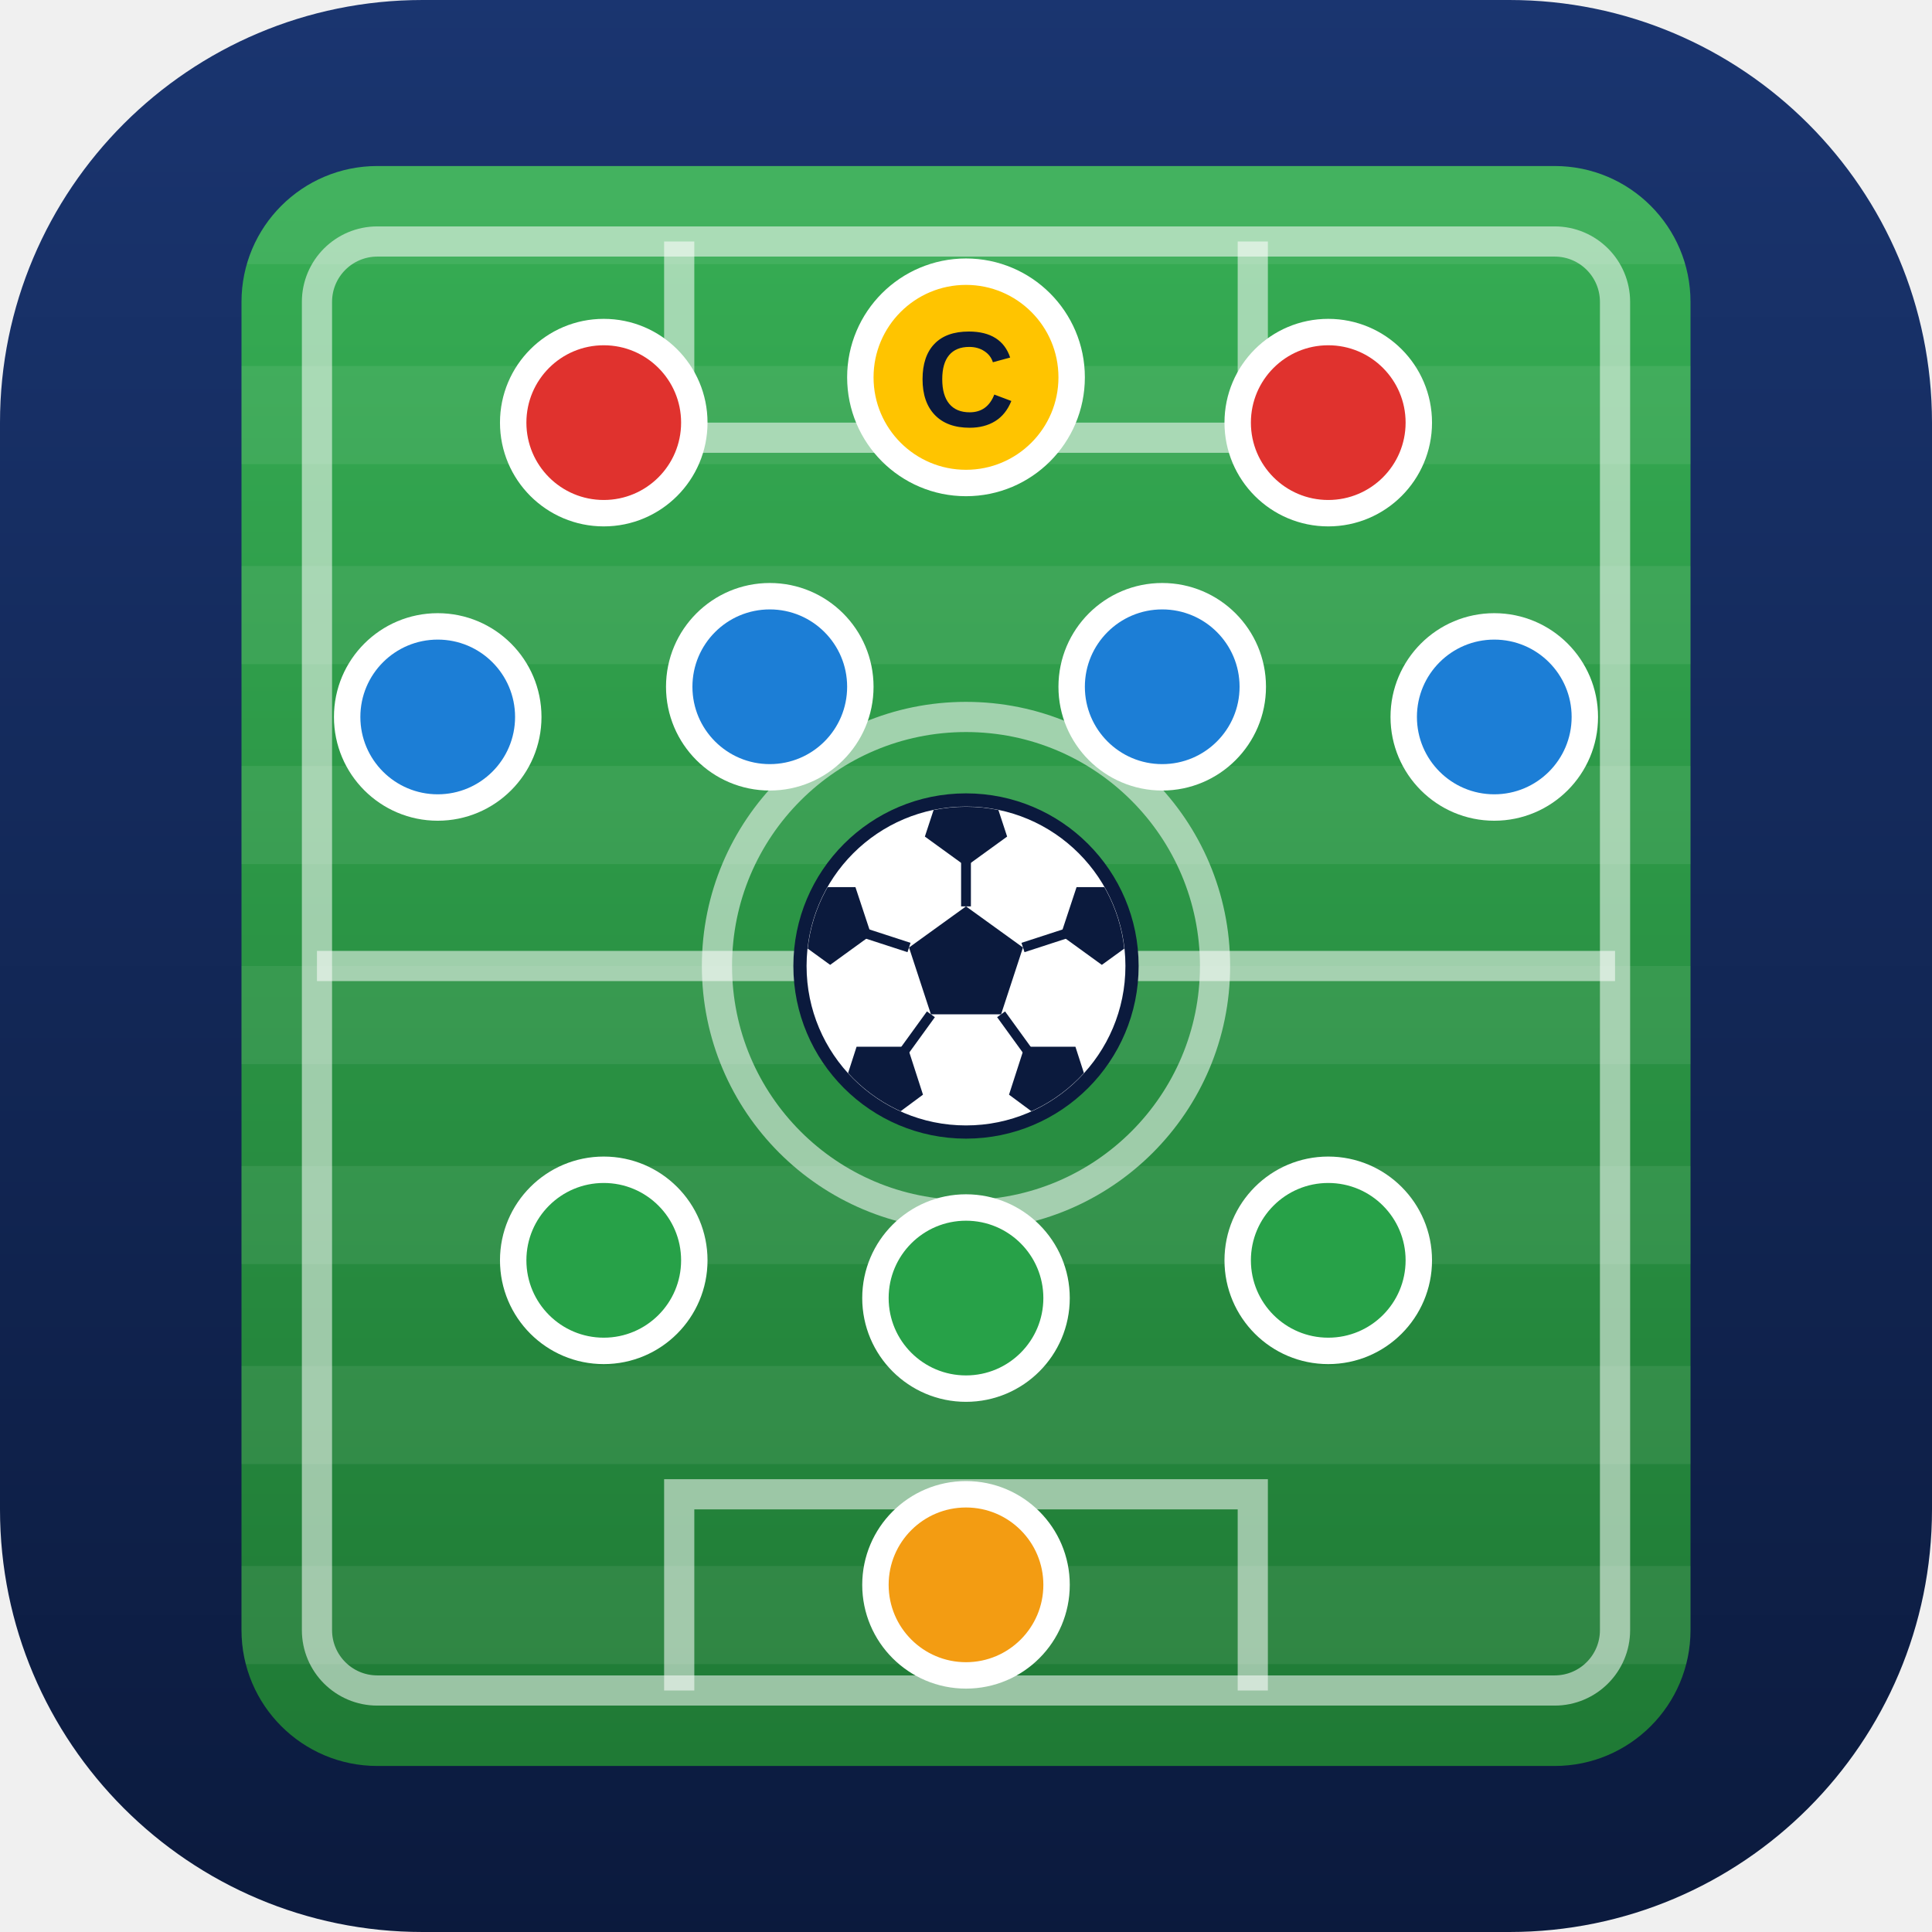
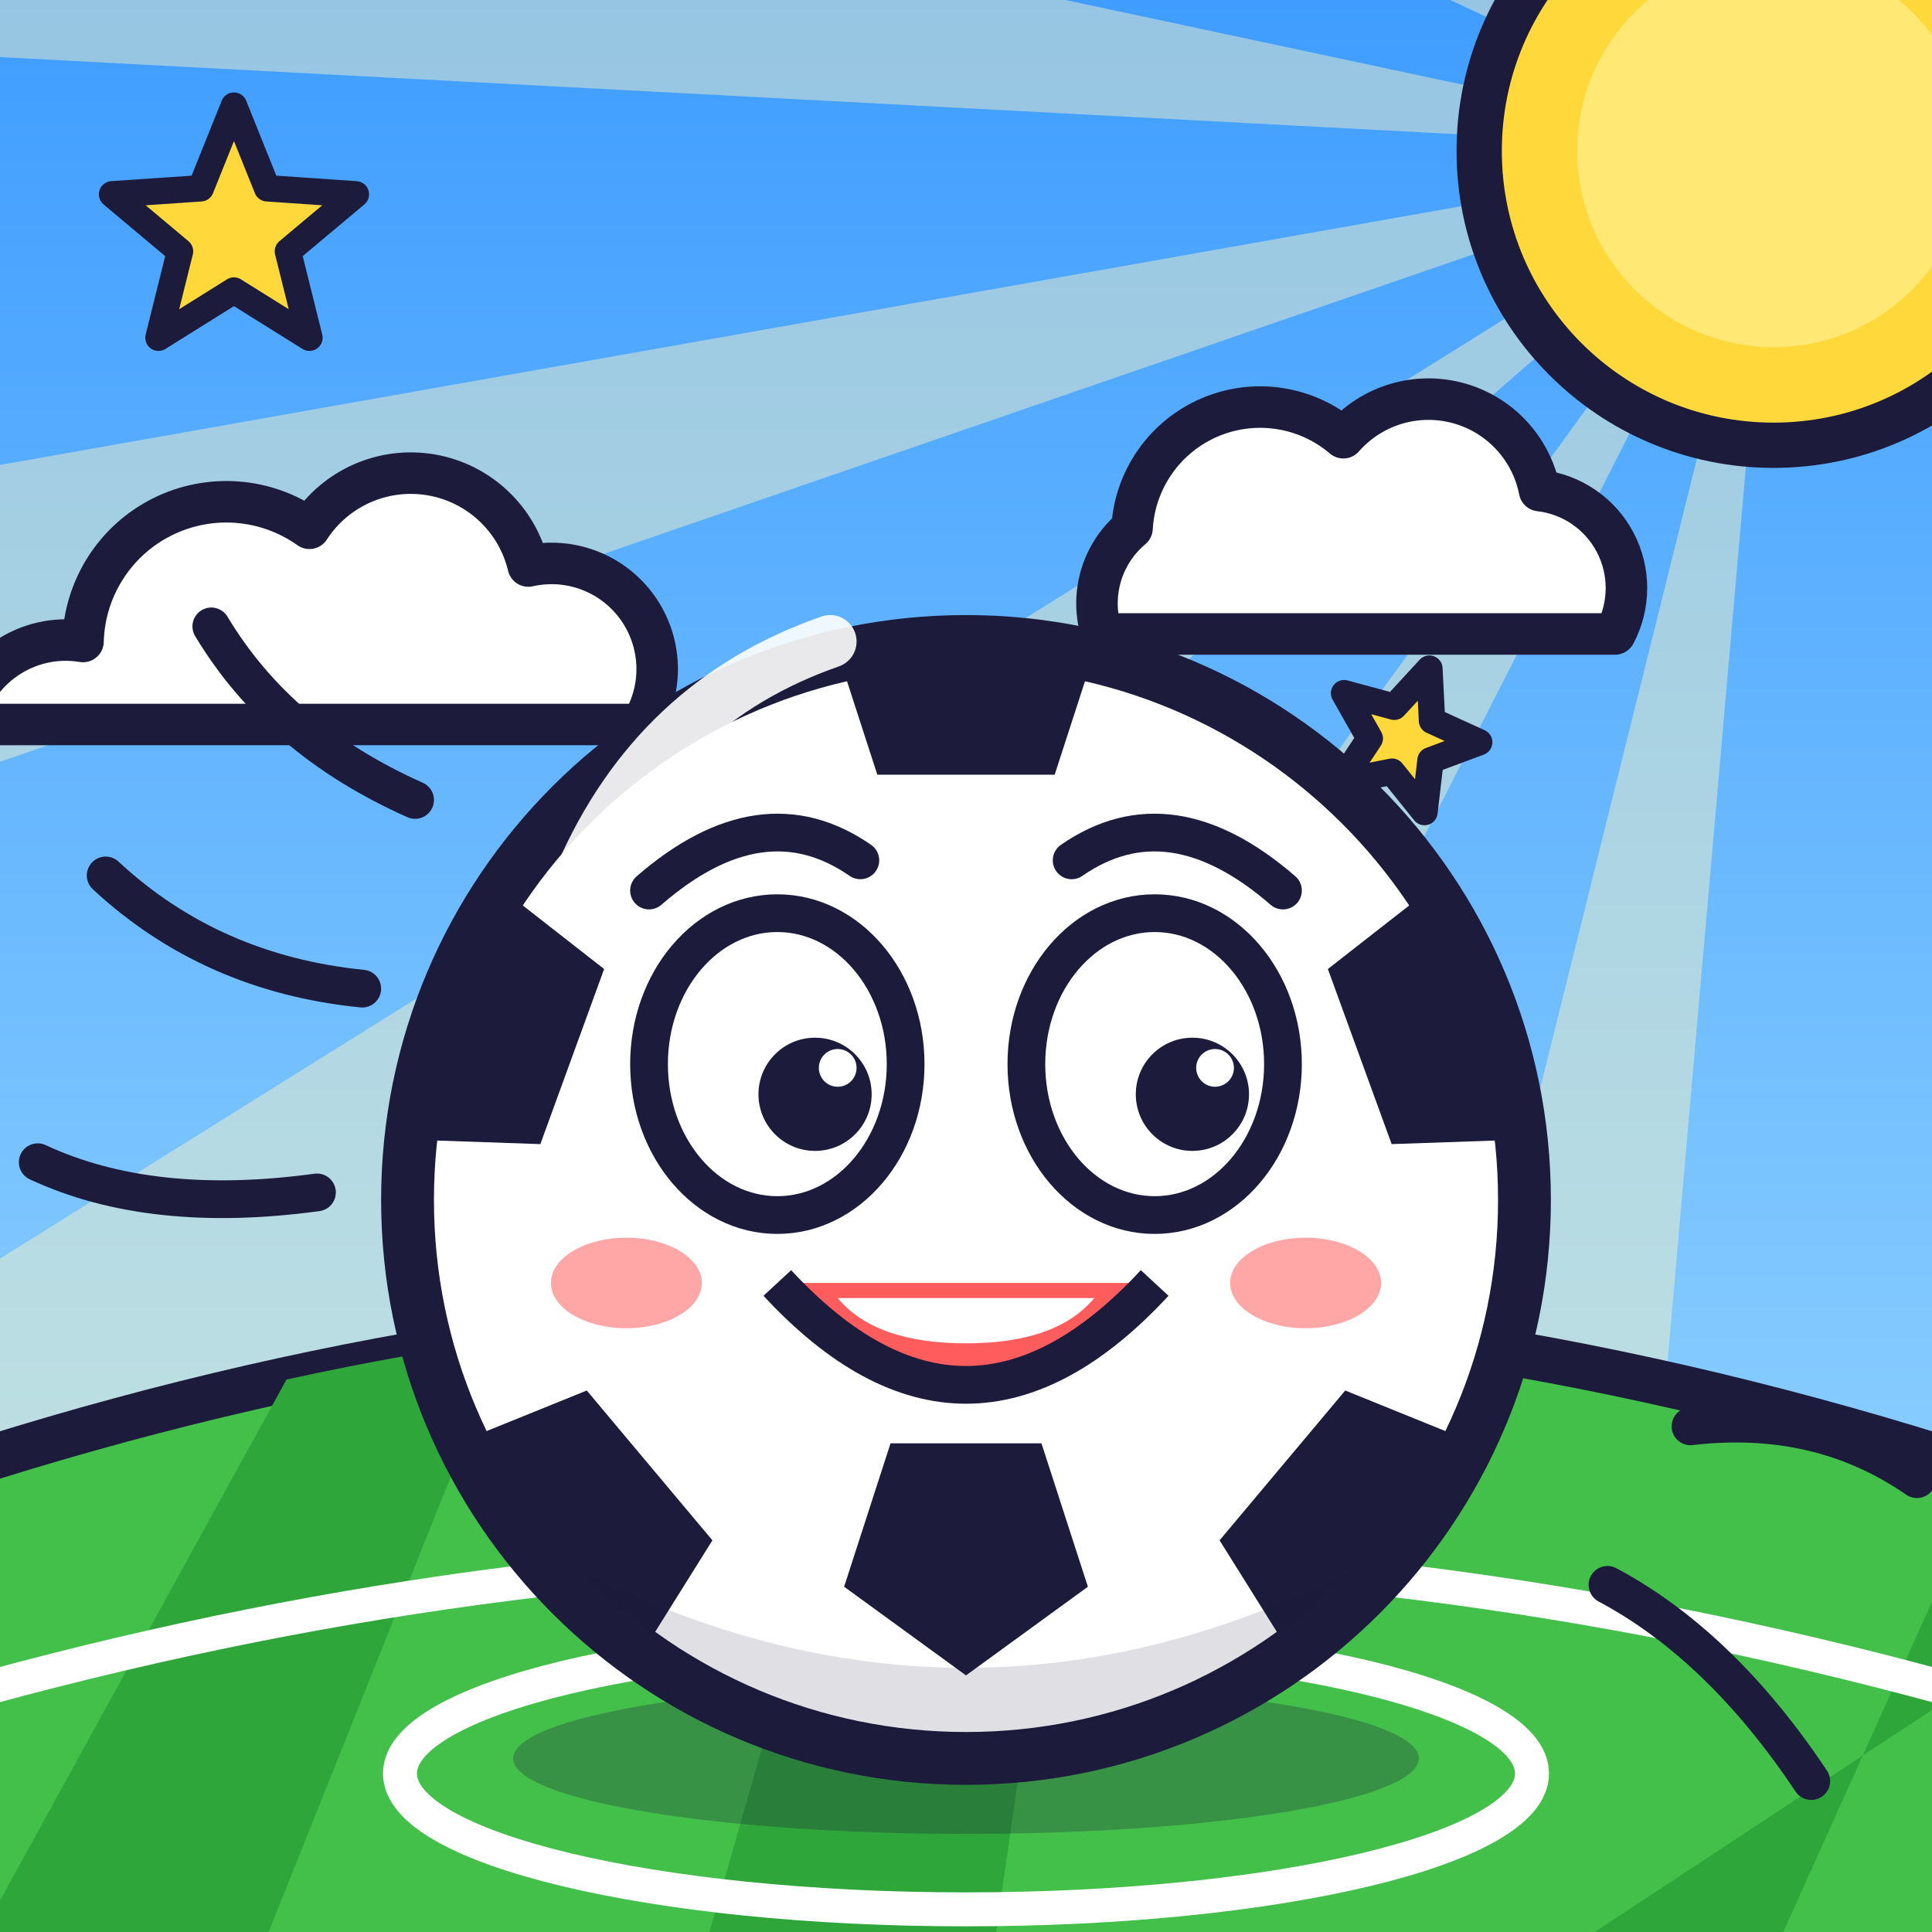
<svg xmlns="http://www.w3.org/2000/svg" viewBox="0 0 512 512">
  <defs>
-     <linearGradient id="bg" x1="0" y1="0" x2="0" y2="1">
-       <stop offset="0" stop-color="#1a3570" />
-       <stop offset="1" stop-color="#0b1a3d" />
+     <linearGradient id="sky" x1="0" y1="0" x2="0" y2="1">
+       <stop offset="0" stop-color="#3f9dff" />
+       <stop offset="1" stop-color="#9fdcff" />
    </linearGradient>
-     <linearGradient id="pitch" x1="0" y1="0" x2="0" y2="1">
-       <stop offset="0" stop-color="#36ad54" />
-       <stop offset="1" stop-color="#1f7a35" />
-     </linearGradient>
-     <clipPath id="pc">
-       <rect x="64" y="44" width="384" height="424" rx="36" />
+     <clipPath id="sq">
+       <rect width="512" height="512" />
    </clipPath>
-     <clipPath id="bc">
-       <circle cx="256" cy="256" r="42.2" />
+     <clipPath id="ball">
+       <circle cx="256" cy="318" r="142" />
+     </clipPath>
+     <clipPath id="grass">
+       <path d="M-20 392 Q256 300 532 392 V540 H-20 Z" />
    </clipPath>
  </defs>
-   <rect width="512" height="512" rx="112" fill="url(#bg)" />
-   <g>
-     <rect x="64" y="44" width="384" height="424" rx="36" fill="url(#pitch)" />
-     <g clip-path="url(#pc)">
-       <rect x="64" y="44" width="384" height="26" fill="#ffffff" fill-opacity=".07" />
-       <rect x="64" y="97" width="384" height="26" fill="#ffffff" fill-opacity=".07" />
-       <rect x="64" y="150" width="384" height="26" fill="#ffffff" fill-opacity=".07" />
-       <rect x="64" y="203" width="384" height="26" fill="#ffffff" fill-opacity=".07" />
-       <rect x="64" y="256" width="384" height="26" fill="#ffffff" fill-opacity=".07" />
-       <rect x="64" y="309" width="384" height="26" fill="#ffffff" fill-opacity=".07" />
-       <rect x="64" y="362" width="384" height="26" fill="#ffffff" fill-opacity=".07" />
-       <rect x="64" y="415" width="384" height="26" fill="#ffffff" fill-opacity=".07" />
+   <g clip-path="url(#sq)">
+     <rect width="512" height="512" fill="url(#sky)" />
+     <polygon points="470,40 409,737 301,719" fill="#fff6c2" fill-opacity=".45" />
+     <polygon points="470,40 152,664 59,606" fill="#fff6c2" fill-opacity=".45" />
+     <polygon points="470,40 -58,499 -124,411" fill="#fff6c2" fill-opacity=".45" />
+     <polygon points="470,40 -192,268 -219,162" fill="#fff6c2" fill-opacity=".45" />
+     <polygon points="470,40 -229,3 -215,-106" fill="#fff6c2" fill-opacity=".45" />
+     <polygon points="470,40 -164,-256 -110,-351" fill="#fff6c2" fill-opacity=".45" />
+     <polygon points="470,40 -7,-472 79,-540" fill="#fff6c2" fill-opacity=".45" />
+     <polygon points="470,40 219,-614 324,-645" fill="#fff6c2" fill-opacity=".45" />
+     <polygon points="470,40 482,-660 592,-649" fill="#fff6c2" fill-opacity=".45" />
+     <circle cx="470" cy="40" r="78" fill="#ffd93b" stroke="#1c1b3b" stroke-width="12" />
+     <circle cx="470" cy="40" r="52" fill="#ffe873" />
+     <g fill="#ffffff" stroke="#1c1b3b" stroke-width="11" stroke-linejoin="round">
+       <path d="M22 170 a38 38 0 0 1 60 -30 a32 32 0 0 1 58 10 a28 28 0 0 1 30 42 H-10 a28 28 0 0 1 32 -22 Z" />
+       <path d="M300 140 a34 34 0 0 1 56 -24 a30 30 0 0 1 52 14 a26 26 0 0 1 20 38 H292 a26 26 0 0 1 8 -28 Z" />
    </g>
-     <rect x="84" y="64" width="344" height="384" rx="16" stroke="#ffffff" stroke-opacity=".55" stroke-width="8" fill="none" />
-     <line x1="84" y1="256" x2="428" y2="256" stroke="#ffffff" stroke-opacity=".55" stroke-width="8" fill="none" />
-     <circle cx="256" cy="256" r="66" stroke="#ffffff" stroke-opacity=".55" stroke-width="8" fill="none" />
-     <path d="M180 64v52h152V64M180 448v-52h152v52" stroke="#ffffff" stroke-opacity=".55" stroke-width="8" fill="none" />
-     <circle cx="160" cy="112" r="24" fill="#e0322e" stroke="#ffffff" stroke-width="7" />
-     <circle cx="352" cy="112" r="24" fill="#e0322e" stroke="#ffffff" stroke-width="7" />
-     <circle cx="116" cy="190" r="24" fill="#1c7ed6" stroke="#ffffff" stroke-width="7" />
-     <circle cx="204" cy="182" r="24" fill="#1c7ed6" stroke="#ffffff" stroke-width="7" />
-     <circle cx="308" cy="182" r="24" fill="#1c7ed6" stroke="#ffffff" stroke-width="7" />
-     <circle cx="396" cy="190" r="24" fill="#1c7ed6" stroke="#ffffff" stroke-width="7" />
-     <circle cx="160" cy="334" r="24" fill="#27a148" stroke="#ffffff" stroke-width="7" />
-     <circle cx="256" cy="344" r="24" fill="#27a148" stroke="#ffffff" stroke-width="7" />
-     <circle cx="352" cy="334" r="24" fill="#27a148" stroke="#ffffff" stroke-width="7" />
-     <circle cx="256" cy="420" r="24" fill="#f39c12" stroke="#ffffff" stroke-width="7" />
-     <circle cx="256" cy="100" r="28" fill="#ffc400" stroke="#ffffff" stroke-width="7" />
-     <text x="256" y="113" text-anchor="middle" font-family="Arial Black, Arial, sans-serif" font-weight="900" font-size="36" fill="#0b1a3d">C</text>
-     <circle cx="256" cy="256" r="44" fill="#ffffff" stroke="#0b1a3d" stroke-width="3.5" />
-     <g clip-path="url(#bc)">
-       <polygon points="256.0,240.2 271.1,251.1 265.3,268.8 246.7,268.8 240.9,251.1" fill="#0b1a3d" />
-       <polygon points="262.7,208.9 266.9,221.7 256.0,229.6 245.1,221.7 249.3,208.9" fill="#0b1a3d" />
-       <line x1="256.0" y1="240.2" x2="256.0" y2="218.2" stroke="#0b1a3d" stroke-width="2.6" />
-       <polygon points="302.9,247.8 292.0,255.7 281.1,247.8 285.3,235.1 298.7,235.1" fill="#0b1a3d" />
-       <line x1="271.1" y1="251.1" x2="292.0" y2="244.3" stroke="#0b1a3d" stroke-width="2.6" />
-       <polygon points="278.2,298.1 267.4,290.1 271.5,277.4 285.0,277.4 289.1,290.1" fill="#0b1a3d" />
-       <line x1="265.3" y1="268.8" x2="278.2" y2="286.6" stroke="#0b1a3d" stroke-width="2.6" />
-       <polygon points="222.9,290.1 227.0,277.4 240.5,277.4 244.6,290.1 233.8,298.1" fill="#0b1a3d" />
-       <line x1="246.7" y1="268.8" x2="233.8" y2="286.6" stroke="#0b1a3d" stroke-width="2.6" />
-       <polygon points="213.3,235.1 226.7,235.1 230.9,247.8 220.0,255.7 209.1,247.8" fill="#0b1a3d" />
-       <line x1="240.9" y1="251.1" x2="220.0" y2="244.3" stroke="#0b1a3d" stroke-width="2.6" />
+     <path d="M-20 392 Q256 300 532 392 V540 H-20 Z" fill="#43c04a" stroke="#1c1b3b" stroke-width="12" />
+     <g clip-path="url(#grass)" fill="#2fa63a">
+       <path d="M-20 392 Q256 300 532 392 V540 H-20 Z" fill="none" />
+       <polygon points="-20,540 60,540 140,340 90,340" />
+       <polygon points="180,540 260,540 290,330 240,330" />
+       <polygon points="380,540 460,540 532,380 532,440" />
+     </g>
+     <g fill="none" stroke="#ffffff" stroke-width="9" stroke-linecap="round" clip-path="url(#grass)">
+       <path d="M-20 452 Q256 372 532 452" />
+       <ellipse cx="256" cy="470" rx="150" ry="36" />
+     </g>
+     <ellipse cx="256" cy="466" rx="120" ry="20" fill="#1c1b3b" fill-opacity=".28" />
+     <g fill="none" stroke="#1c1b3b" stroke-width="10" stroke-linecap="round">
+       <path d="M96 262 q-40 -4 -68 -30" />
+       <path d="M84 316 q-44 6 -74 -8" />
+       <path d="M110 212 q-36 -16 -54 -46" />
+       <path d="M426 420 q30 16 54 52" />
+       <path d="M448 378 q34 -4 60 14" />
+     </g>
+     <circle cx="256" cy="318" r="148" fill="#ffffff" stroke="#1c1b3b" stroke-width="14" />
+     <g clip-path="url(#ball)">
+       <polygon points="256.0,444.0 223.7,420.5 236.0,382.5 276.0,382.5 288.3,420.5" fill="#1c1b3b" />
+       <polygon points="80.2,254.0 121.2,226.4 160.1,256.8 143.2,303.2 93.8,301.5" fill="#1c1b3b" />
+       <polygon points="431.8,254.0 418.2,301.5 368.8,303.2 351.9,256.8 390.8,226.4" fill="#1c1b3b" />
+       <polygon points="111.2,439.5 107.6,387.9 155.5,368.5 188.8,408.2 161.4,452.0" fill="#1c1b3b" />
+       <polygon points="400.8,439.5 350.6,452.0 323.2,408.2 356.5,368.5 404.4,387.9" fill="#1c1b3b" />
+       <polygon points="256.0,133.0 294.0,160.6 279.5,205.3 232.5,205.3 218.0,160.6" fill="#1c1b3b" />
+       <path d="M108 388 Q256 496 404 388 V476 H108 Z" fill="#1c1b3b" fill-opacity=".14" />
+     </g>
+     <g>
+       <ellipse cx="206" cy="282" rx="34" ry="40" fill="#ffffff" stroke="#1c1b3b" stroke-width="10" />
+       <ellipse cx="306" cy="282" rx="34" ry="40" fill="#ffffff" stroke="#1c1b3b" stroke-width="10" />
+       <circle cx="216" cy="290" r="15" fill="#1c1b3b" />
+       <circle cx="316" cy="290" r="15" fill="#1c1b3b" />
+       <circle cx="222" cy="283" r="5" fill="#ffffff" />
+       <circle cx="322" cy="283" r="5" fill="#ffffff" />
+       <path d="M172 236 q30 -26 56 -8" fill="none" stroke="#1c1b3b" stroke-width="10" stroke-linecap="round" />
+       <path d="M284 228 q26 -18 56 8" fill="none" stroke="#1c1b3b" stroke-width="10" stroke-linecap="round" />
+       <path d="M206 340 q50 54 100 0" fill="#ff5d5d" stroke="#1c1b3b" stroke-width="10" stroke-linejoin="round" />
+       <path d="M222 344 h68 q-10 12 -34 12 q-24 0 -34 -12 Z" fill="#ffffff" />
+       <ellipse cx="166" cy="340" rx="20" ry="12" fill="#ff8a8a" fill-opacity=".75" />
+       <ellipse cx="346" cy="340" rx="20" ry="12" fill="#ff8a8a" fill-opacity=".75" />
+     </g>
+     <path d="M154 232 q20 -46 66 -62" fill="none" stroke="#ffffff" stroke-width="14" stroke-linecap="round" stroke-opacity=".9" />
+     <g fill="#ffd93b" stroke="#1c1b3b" stroke-width="7" stroke-linejoin="round">
+       <polygon points="62.0,28.0 70.8,49.9 94.3,51.5 76.3,66.6 82.0,89.5 62.0,77.0 42.0,89.5 47.7,66.6 29.7,51.5 53.2,49.9" />
+       <polygon points="378.8,177.2 379.5,191.0 392.0,196.7 379.1,201.5 377.5,215.2 368.9,204.5 355.4,207.2 363.0,195.7 356.2,183.7 369.5,187.3" />
    </g>
  </g>
</svg>
